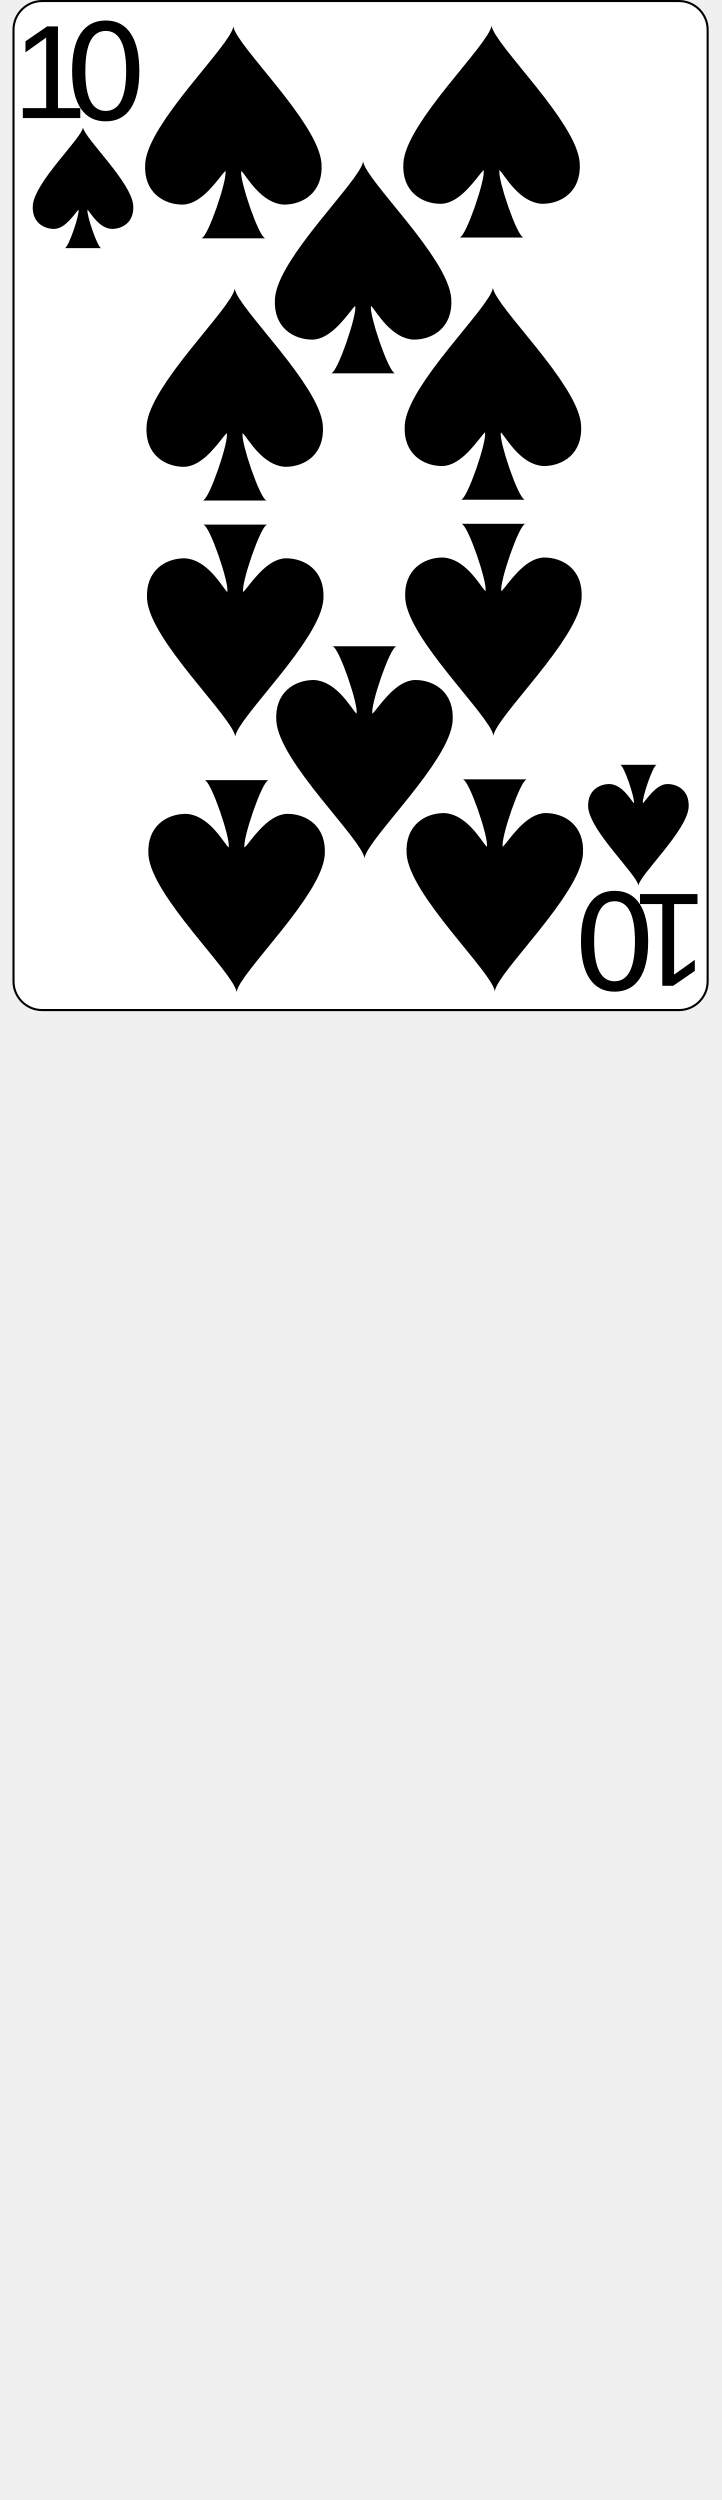
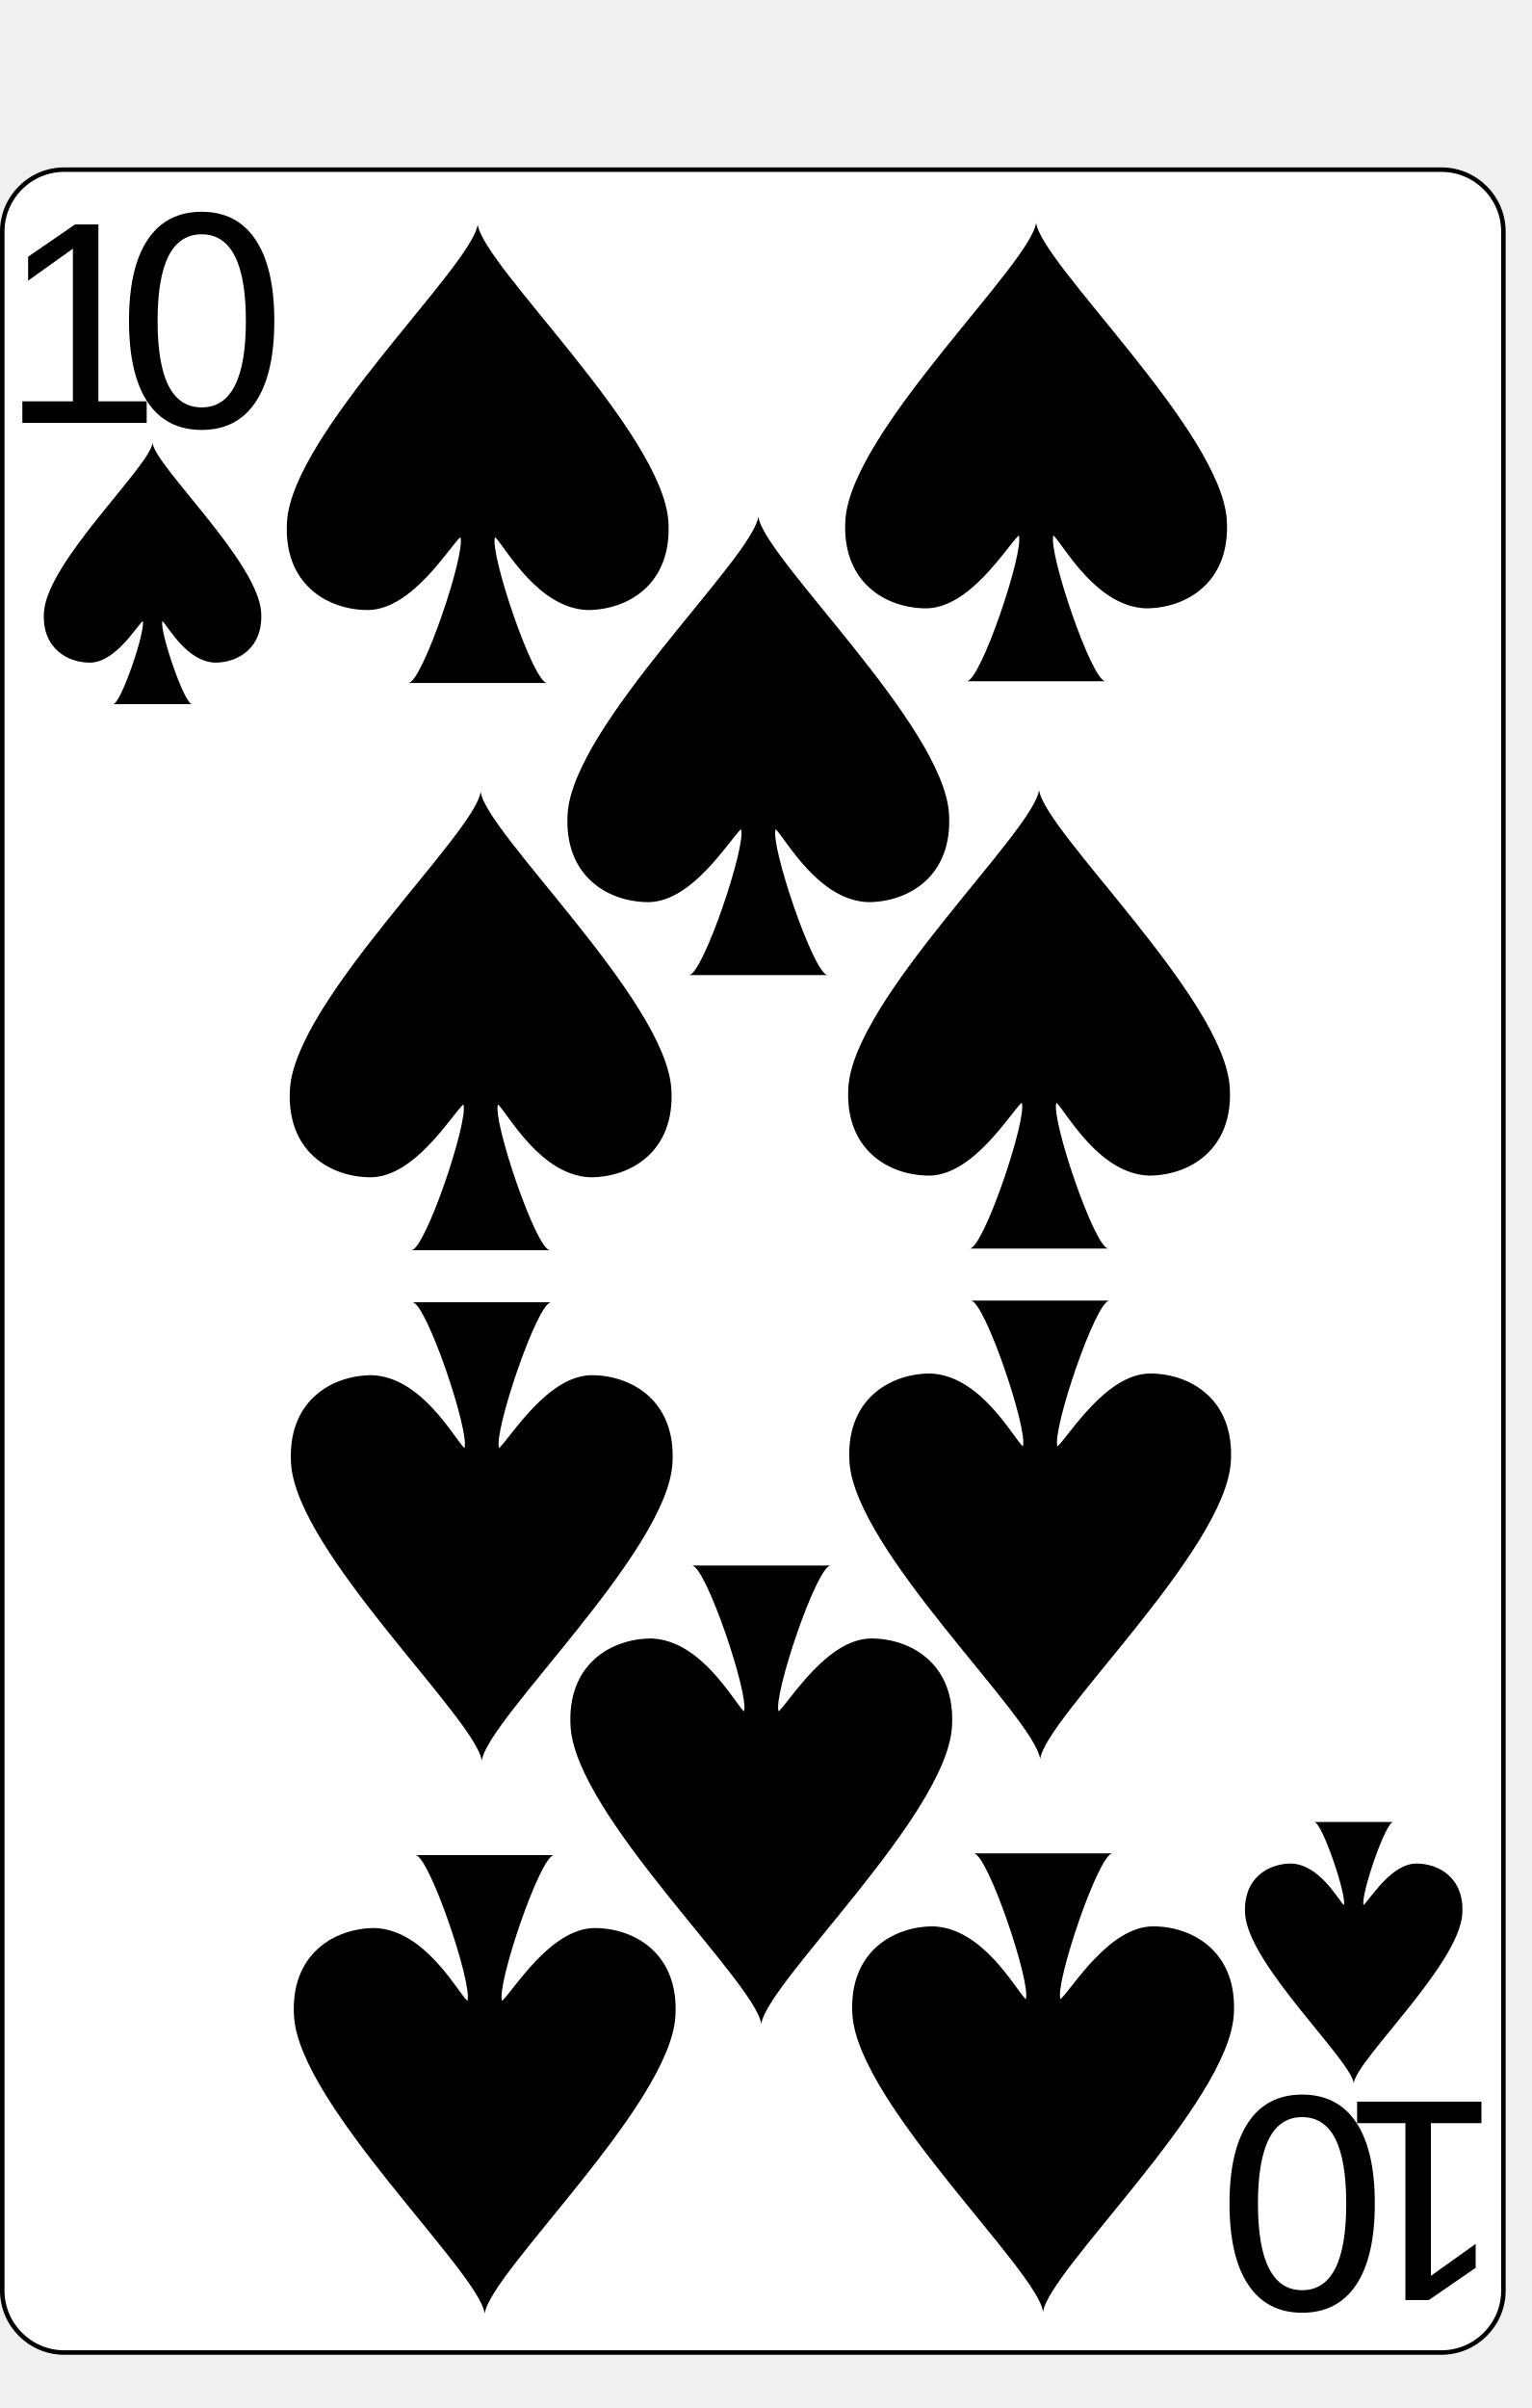
- <svg xmlns="http://www.w3.org/2000/svg" width="70pt" height="242.667pt" viewBox="0 0 167.087 600" xml:space="preserve" id="svg2" version="1.1">
+ <svg xmlns="http://www.w3.org/2000/svg" width="70pt" height="110pt" viewBox="0 0 170 230" xml:space="preserve" id="svg2" version="1.1">
  <defs id="defs41" />
  <g id="Layer_x0020_1" style="fill-rule:nonzero;clip-rule:nonzero;stroke:#000000;stroke-miterlimit:4;">
    <path style="fill:#FFFFFF;stroke-width:0.5;" d="M166.837,235.548c0,3.777-3.087,6.869-6.871,6.869H7.111c-3.775,0-6.861-3.092-6.861-6.869V7.12C0.25,3.343,3.336,0.25,7.111,0.25h152.855    c3.784,0,6.871,3.093,6.871,6.87v228.428z" id="path5" />
    <g style="stroke:none;" id="g7">
      <g id="g9">

			</g>
    </g>
    <g id="g15">

		</g>
    <g id="g19">

		</g>
    <g style="stroke:none;" id="g23">
      <g id="g25">

			</g>
    </g>
    <g style="stroke:none;" id="g31">
      <g id="g33">

			</g>
    </g>
  </g>
  <text xml:space="preserve" style="font-size:32px;font-style:normal;font-weight:normal;line-height:125%;letter-spacing:0px;word-spacing:0px;fill:#000000;fill-opacity:1;stroke:none;font-family:Bitstream Vera Sans" x="0.044" y="28.342" id="text3788">
    <tspan id="tspan3790" x="0.044" y="28.342" style="font-style:normal;font-variant:normal;font-weight:normal;font-stretch:normal;font-family:Arial;-inkscape-font-specification:Arial">1</tspan>
  </text>
  <g transform="matrix(1.508595,0,0,1.379325,16.92904,45.0659)" id="layer1-7">
    <path id="sl" d="M 7.989,3.103 C 7.747,-0.954 0.242,-8.59 0,-10.5 c -0.242,1.909 -7.747,9.545 -7.989,13.603 -0.169,2.868 1.695,4.057 3.39,4.057 1.835,-0.022 3.351,-2.801 3.873,-3.341 0.242,0.716 -1.603,6.682 -2.179,6.682 l 5.811,0 C 2.33,10.501 0.485,4.535 0.727,3.819 1.184,4.315 2.524,7.077 4.601,7.16 6.295,7.159 8.158,5.971 7.989,3.103 z" style="fill:#000000" />
  </g>
  <g transform="matrix(2.648679,0,0,2.421718,53.01089,31.766)" id="layer1-7-88">
    <path id="sl-4" d="M 7.989,3.103 C 7.747,-0.954 0.242,-8.59 0,-10.5 c -0.242,1.909 -7.747,9.545 -7.989,13.603 -0.169,2.868 1.695,4.057 3.39,4.057 1.835,-0.022 3.351,-2.801 3.873,-3.341 0.242,0.716 -1.603,6.682 -2.179,6.682 l 5.811,0 C 2.33,10.501 0.485,4.535 0.727,3.819 1.184,4.315 2.524,7.077 4.601,7.16 6.295,7.159 8.158,5.971 7.989,3.103 z" style="fill:#000000" />
  </g>
  <g transform="matrix(-1.508595,0,0,-1.379325,150.2251,198.0441)" id="layer1-7-3">
    <path id="sl-1" d="M 7.989,3.103 C 7.747,-0.954 0.242,-8.59 0,-10.5 c -0.242,1.909 -7.747,9.545 -7.989,13.603 -0.169,2.868 1.695,4.057 3.39,4.057 1.835,-0.022 3.351,-2.801 3.873,-3.341 0.242,0.716 -1.603,6.682 -2.179,6.682 l 5.811,0 C 2.33,10.501 0.485,4.535 0.727,3.819 1.184,4.315 2.524,7.077 4.601,7.16 6.295,7.159 8.158,5.971 7.989,3.103 z" style="fill:#000000" />
  </g>
  <g transform="matrix(2.648679,0,0,2.421718,53.33971,94.6985)" id="layer1-7-88-8">
    <path id="sl-4-8" d="M 7.989,3.103 C 7.747,-0.954 0.242,-8.59 0,-10.5 c -0.242,1.909 -7.747,9.545 -7.989,13.603 -0.169,2.868 1.695,4.057 3.39,4.057 1.835,-0.022 3.351,-2.801 3.873,-3.341 0.242,0.716 -1.603,6.682 -2.179,6.682 l 5.811,0 C 2.33,10.501 0.485,4.535 0.727,3.819 1.184,4.315 2.524,7.077 4.601,7.16 6.295,7.159 8.158,5.971 7.989,3.103 z" style="fill:#000000" />
  </g>
  <g transform="matrix(-2.648679,0,0,-2.421718,53.78926,212.6639)" id="layer1-7-88-4">
    <path id="sl-4-3" d="M 7.989,3.103 C 7.747,-0.954 0.242,-8.59 0,-10.5 c -0.242,1.909 -7.747,9.545 -7.989,13.603 -0.169,2.868 1.695,4.057 3.39,4.057 1.835,-0.022 3.351,-2.801 3.873,-3.341 0.242,0.716 -1.603,6.682 -2.179,6.682 l 5.811,0 C 2.33,10.501 0.485,4.535 0.727,3.819 1.184,4.315 2.524,7.077 4.601,7.16 6.295,7.159 8.158,5.971 7.989,3.103 z" style="fill:#000000" />
  </g>
  <g transform="matrix(-2.648679,0,0,-2.421718,53.46044,151.3314)" id="layer1-7-88-8-1">
    <path id="sl-4-8-4" d="M 7.989,3.103 C 7.747,-0.954 0.242,-8.59 0,-10.5 c -0.242,1.909 -7.747,9.545 -7.989,13.603 -0.169,2.868 1.695,4.057 3.39,4.057 1.835,-0.022 3.351,-2.801 3.873,-3.341 0.242,0.716 -1.603,6.682 -2.179,6.682 l 5.811,0 C 2.33,10.501 0.485,4.535 0.727,3.819 1.184,4.315 2.524,7.077 4.601,7.16 6.295,7.159 8.158,5.971 7.989,3.103 z" style="fill:#000000" />
  </g>
  <g transform="matrix(2.648679,0,0,2.421718,114.9782,31.57803)" id="layer1-7-88-9">
    <path id="sl-4-2" d="M 7.989,3.103 C 7.747,-0.954 0.242,-8.59 0,-10.5 c -0.242,1.909 -7.747,9.545 -7.989,13.603 -0.169,2.868 1.695,4.057 3.39,4.057 1.835,-0.022 3.351,-2.801 3.873,-3.341 0.242,0.716 -1.603,6.682 -2.179,6.682 l 5.811,0 C 2.33,10.501 0.485,4.535 0.727,3.819 1.184,4.315 2.524,7.077 4.601,7.16 6.295,7.159 8.158,5.971 7.989,3.103 z" style="fill:#000000" />
  </g>
  <g transform="matrix(2.648679,0,0,2.421718,115.307,94.51054)" id="layer1-7-88-8-0">
    <path id="sl-4-8-6" d="M 7.989,3.103 C 7.747,-0.954 0.242,-8.59 0,-10.5 c -0.242,1.909 -7.747,9.545 -7.989,13.603 -0.169,2.868 1.695,4.057 3.39,4.057 1.835,-0.022 3.351,-2.801 3.873,-3.341 0.242,0.716 -1.603,6.682 -2.179,6.682 l 5.811,0 C 2.33,10.501 0.485,4.535 0.727,3.819 1.184,4.315 2.524,7.077 4.601,7.16 6.295,7.159 8.158,5.971 7.989,3.103 z" style="fill:#000000" />
  </g>
  <g transform="matrix(-2.648679,0,0,-2.421718,115.7566,212.476)" id="layer1-7-88-4-8">
    <path id="sl-4-3-9" d="M 7.989,3.103 C 7.747,-0.954 0.242,-8.59 0,-10.5 c -0.242,1.909 -7.747,9.545 -7.989,13.603 -0.169,2.868 1.695,4.057 3.39,4.057 1.835,-0.022 3.351,-2.801 3.873,-3.341 0.242,0.716 -1.603,6.682 -2.179,6.682 l 5.811,0 C 2.33,10.501 0.485,4.535 0.727,3.819 1.184,4.315 2.524,7.077 4.601,7.16 6.295,7.159 8.158,5.971 7.989,3.103 z" style="fill:#000000" />
  </g>
  <g transform="matrix(-2.648679,0,0,-2.421718,115.4278,151.1435)" id="layer1-7-88-8-1-2">
    <path id="sl-4-8-4-6" d="M 7.989,3.103 C 7.747,-0.954 0.242,-8.59 0,-10.5 c -0.242,1.909 -7.747,9.545 -7.989,13.603 -0.169,2.868 1.695,4.057 3.39,4.057 1.835,-0.022 3.351,-2.801 3.873,-3.341 0.242,0.716 -1.603,6.682 -2.179,6.682 l 5.811,0 C 2.33,10.501 0.485,4.535 0.727,3.819 1.184,4.315 2.524,7.077 4.601,7.16 6.295,7.159 8.158,5.971 7.989,3.103 z" style="fill:#000000" />
  </g>
  <g transform="matrix(2.648679,0,0,2.421718,84.15214,64.1712)" id="layer1-7-88-6">
    <path id="sl-4-4" d="M 7.989,3.103 C 7.747,-0.954 0.242,-8.59 0,-10.5 c -0.242,1.909 -7.747,9.545 -7.989,13.603 -0.169,2.868 1.695,4.057 3.39,4.057 1.835,-0.022 3.351,-2.801 3.873,-3.341 0.242,0.716 -1.603,6.682 -2.179,6.682 l 5.811,0 C 2.33,10.501 0.485,4.535 0.727,3.819 1.184,4.315 2.524,7.077 4.601,7.16 6.295,7.159 8.158,5.971 7.989,3.103 z" style="fill:#000000" />
  </g>
  <g transform="matrix(-2.648679,0,0,-2.421718,84.48087,180.5402)" id="layer1-7-88-6-6">
    <path id="sl-4-4-8" d="M 7.989,3.103 C 7.747,-0.954 0.242,-8.59 0,-10.5 c -0.242,1.909 -7.747,9.545 -7.989,13.603 -0.169,2.868 1.695,4.057 3.39,4.057 1.835,-0.022 3.351,-2.801 3.873,-3.341 0.242,0.716 -1.603,6.682 -2.179,6.682 l 5.811,0 C 2.33,10.501 0.485,4.535 0.727,3.819 1.184,4.315 2.524,7.077 4.601,7.16 6.295,7.159 8.158,5.971 7.989,3.103 z" style="fill:#000000" />
  </g>
  <text xml:space="preserve" style="font-size:32px;font-style:normal;font-weight:normal;line-height:125%;letter-spacing:0px;word-spacing:0px;fill:#000000;fill-opacity:1;stroke:none;font-family:Bitstream Vera Sans" x="12.206" y="28.671" id="text3038">
    <tspan id="tspan3040" x="12.206" y="28.671">0</tspan>
  </text>
  <text xml:space="preserve" style="font-size:32px;font-style:normal;font-weight:normal;line-height:125%;letter-spacing:0px;word-spacing:0px;fill:#000000;fill-opacity:1;stroke:none;font-family:Bitstream Vera Sans" x="-166.837" y="-214.583" id="text3788-4" transform="scale(-1,-1)">
    <tspan id="tspan3790-3" x="-166.837" y="-214.583" style="font-style:normal;font-variant:normal;font-weight:normal;font-stretch:normal;font-family:Arial;-inkscape-font-specification:Arial">1</tspan>
  </text>
  <text xml:space="preserve" style="font-size:32px;font-style:normal;font-weight:normal;line-height:125%;letter-spacing:0px;word-spacing:0px;fill:#000000;fill-opacity:1;stroke:none;font-family:Bitstream Vera Sans" x="-154.674" y="-214.254" id="text3038-1" transform="scale(-1,-1)">
    <tspan id="tspan3040-4" x="-154.674" y="-214.254">0</tspan>
  </text>
</svg>
